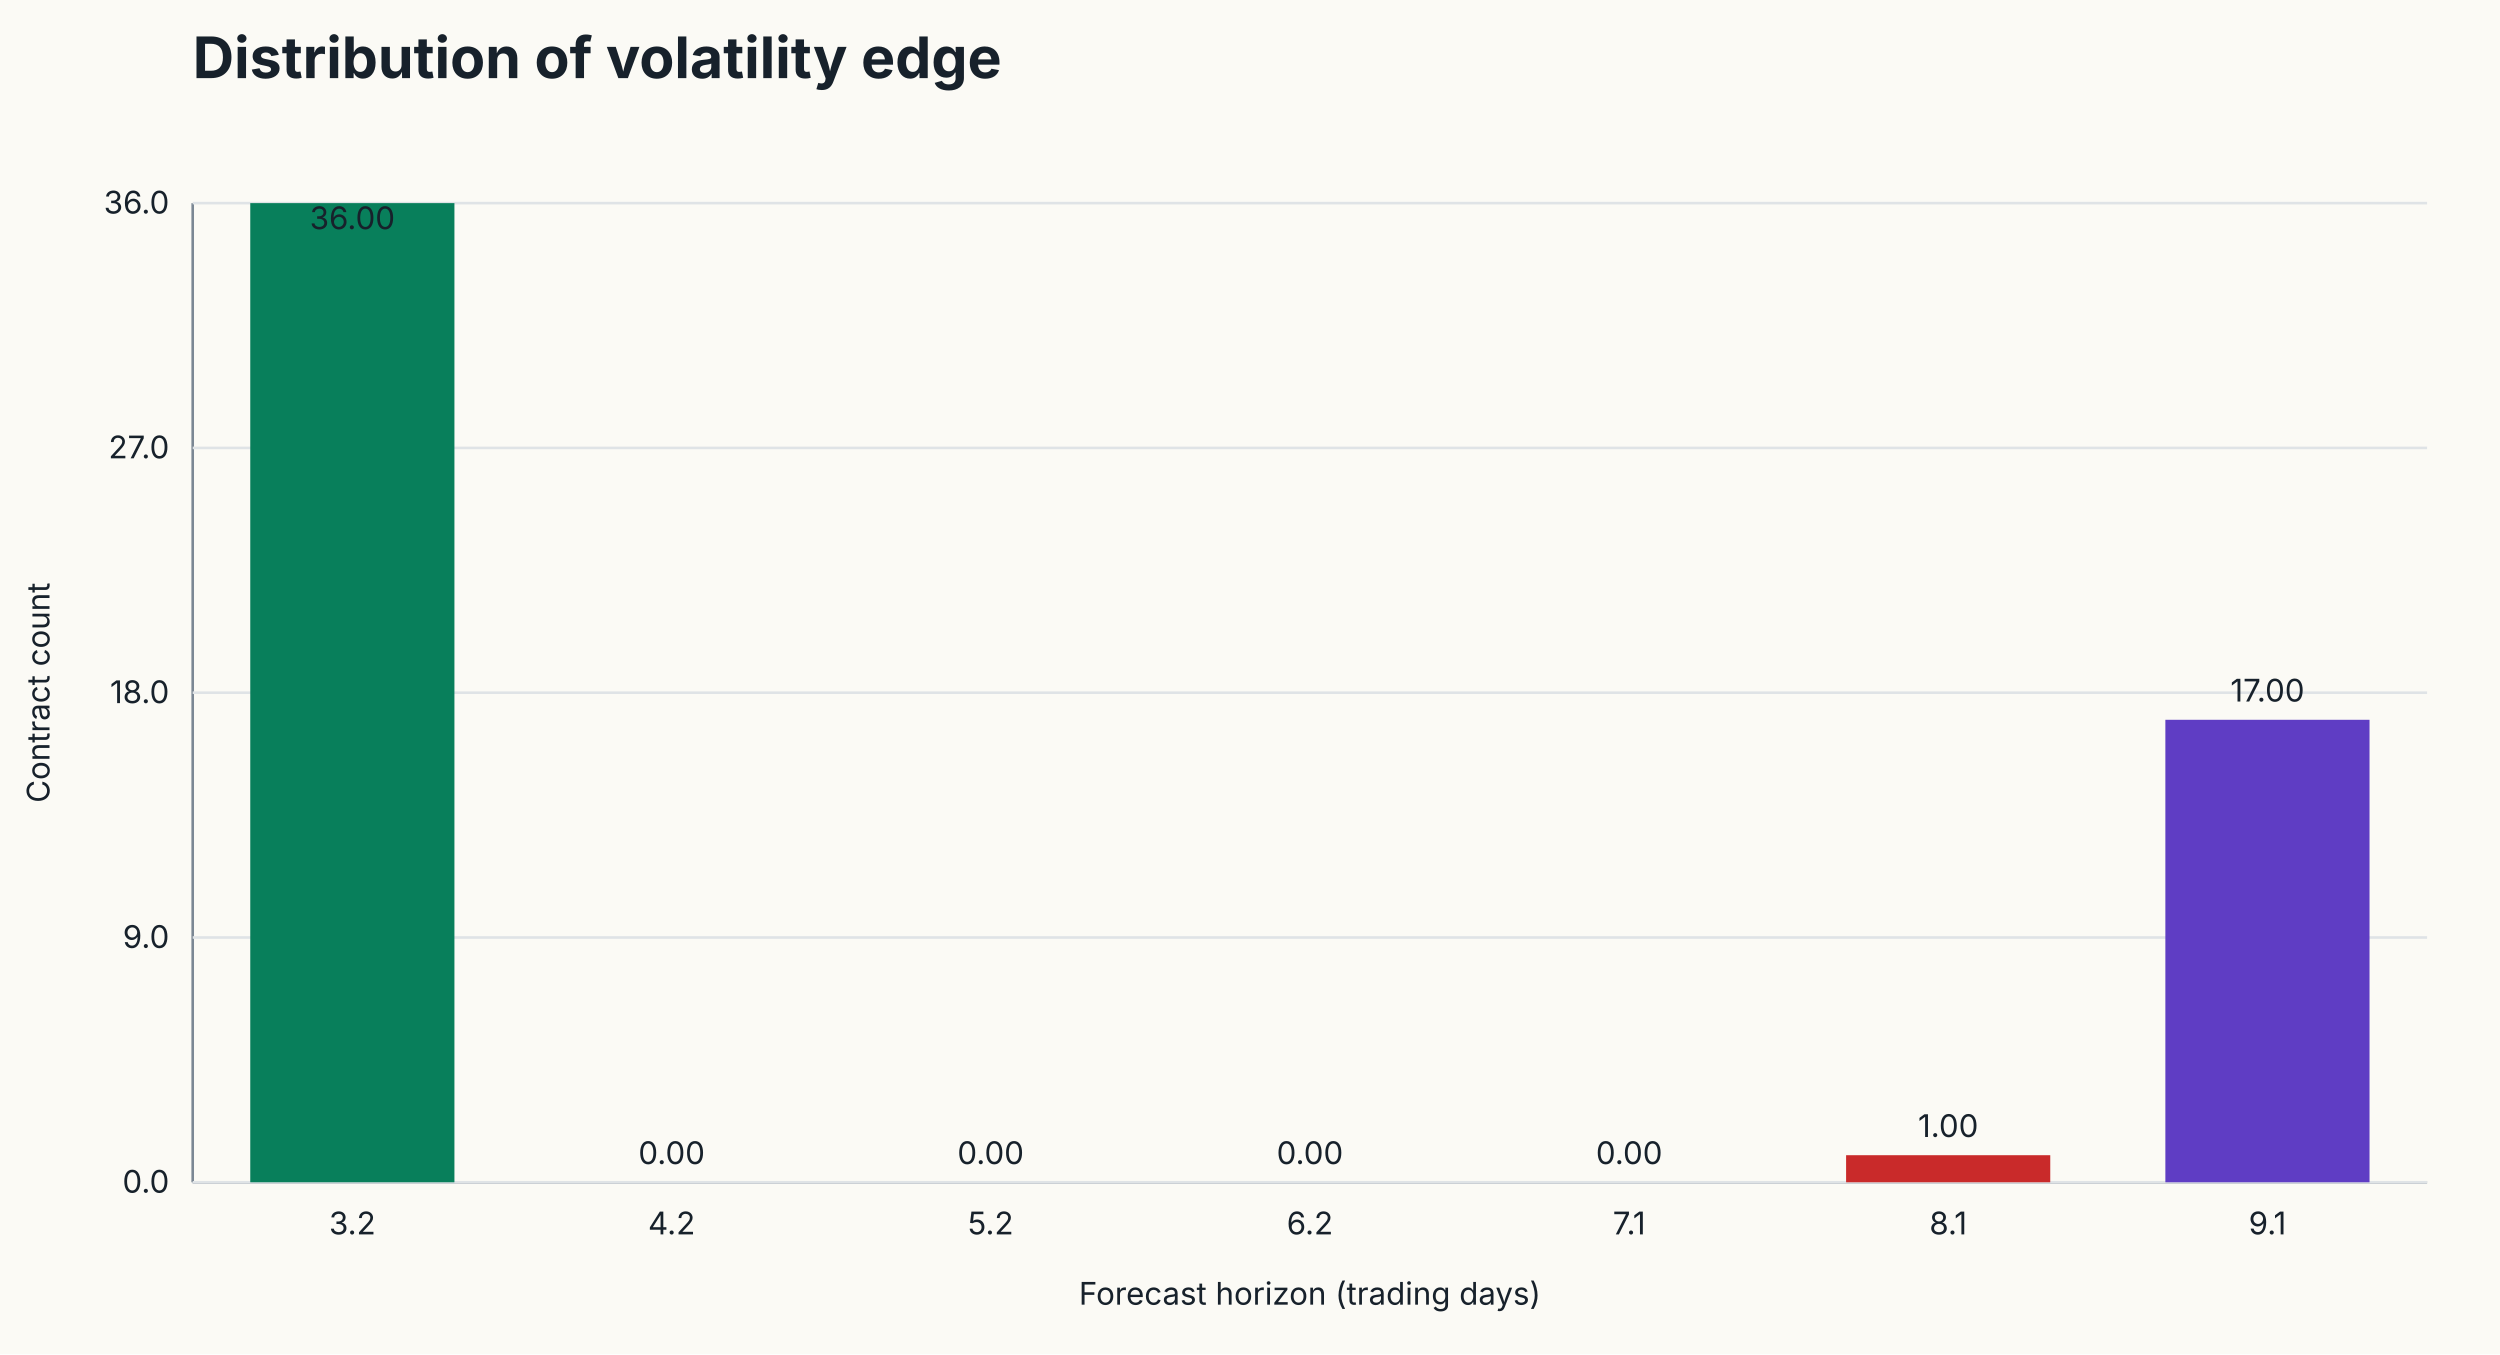
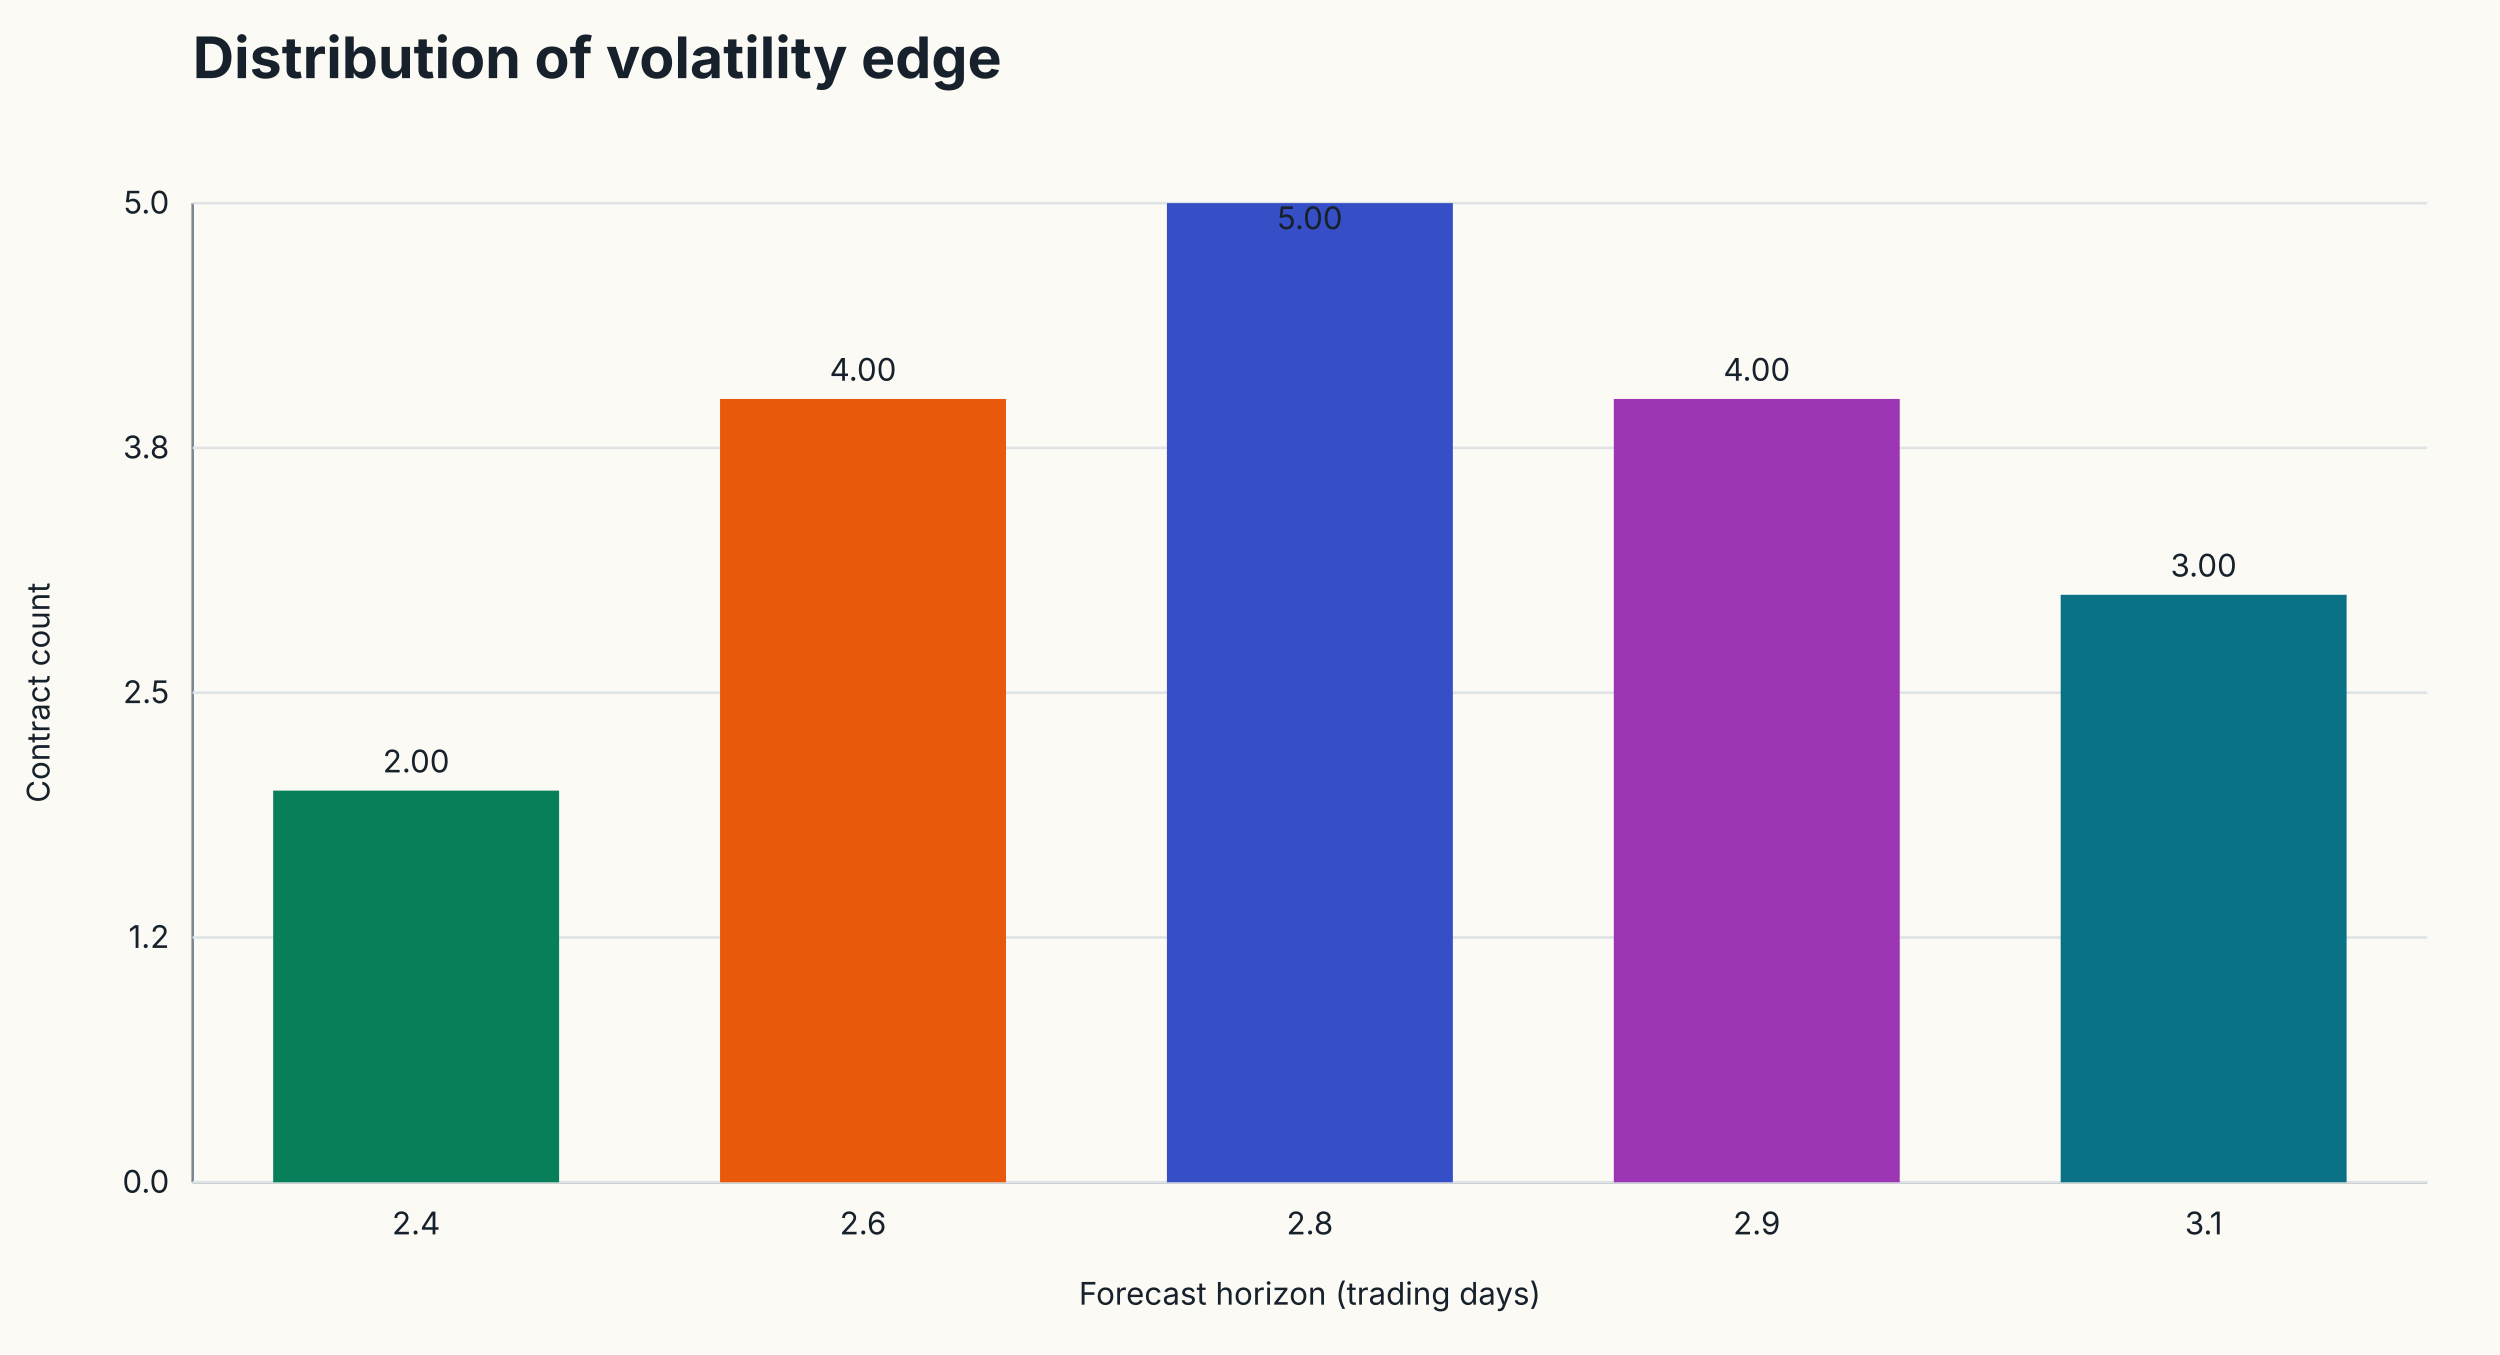
<svg xmlns="http://www.w3.org/2000/svg" width="960" height="520" viewBox="0 0 960 520">
  <rect width="100%" height="100%" fill="#fbfaf5" />
  <style>text{font-family:Inter,Segoe UI,Arial,sans-serif;fill:#17212b} .axis{stroke:#7b8794;stroke-width:1} .grid{stroke:#dfe3e6;stroke-width:1} .label{font-size:12px} .legend{font-size:13px;font-weight:600}</style>
  <text x="74" y="30" font-size="22" font-weight="700">Distribution of volatility edge</text>
  <text x="74" y="49" font-size="12" fill="#66717c" />
  <line class="axis" x1="74" y1="454" x2="932" y2="454" />
  <line class="axis" x1="74" y1="78" x2="74" y2="454" />
  <line class="grid" x1="74" y1="454.0" x2="932" y2="454.0" />
  <text class="label" x="65" y="458.0" text-anchor="end">0.0</text>
  <line class="grid" x1="74" y1="360.0" x2="932" y2="360.0" />
-   <text class="label" x="65" y="364.0" text-anchor="end">9.0</text>
+   <text class="label" x="65" y="364.0" text-anchor="end">1.2</text>
  <line class="grid" x1="74" y1="266.0" x2="932" y2="266.0" />
-   <text class="label" x="65" y="270.0" text-anchor="end">18.0</text>
+   <text class="label" x="65" y="270.0" text-anchor="end">2.5</text>
  <line class="grid" x1="74" y1="172.0" x2="932" y2="172.0" />
-   <text class="label" x="65" y="176.0" text-anchor="end">27.0</text>
+   <text class="label" x="65" y="176.0" text-anchor="end">3.8</text>
  <line class="grid" x1="74" y1="78.0" x2="932" y2="78.0" />
-   <text class="label" x="65" y="82.0" text-anchor="end">36.0</text>
+   <text class="label" x="65" y="82.0" text-anchor="end">5.0</text>
  <text class="label" x="503.0" y="501" text-anchor="middle">Forecast horizon (trading days)</text>
  <text class="label" transform="translate(19 266.0) rotate(-90)" text-anchor="middle">Contract count</text>
-   <rect x="96.1" y="78.0" width="78.4" height="376.0" fill="#087f5b" />
-   <text class="label" x="135.3" y="474" text-anchor="middle">3.2</text>
-   <text class="label" x="135.3" y="88.0" text-anchor="middle">36.00</text>
-   <rect x="218.6" y="454.0" width="78.4" height="0.0" fill="#e8590c" />
-   <text class="label" x="257.9" y="474" text-anchor="middle">4.2</text>
-   <text class="label" x="257.9" y="447.0" text-anchor="middle">0.00</text>
-   <rect x="341.2" y="454.0" width="78.4" height="0.0" fill="#364fc7" />
-   <text class="label" x="380.4" y="474" text-anchor="middle">5.2</text>
-   <text class="label" x="380.4" y="447.0" text-anchor="middle">0.00</text>
-   <rect x="463.8" y="454.0" width="78.4" height="0.0" fill="#9c36b5" />
-   <text class="label" x="503.0" y="474" text-anchor="middle">6.2</text>
-   <text class="label" x="503.0" y="447.0" text-anchor="middle">0.00</text>
-   <rect x="586.3" y="454.0" width="78.4" height="0.0" fill="#0b7285" />
-   <text class="label" x="625.6" y="474" text-anchor="middle">7.1</text>
-   <text class="label" x="625.6" y="447.0" text-anchor="middle">0.00</text>
-   <rect x="708.9" y="443.6" width="78.4" height="10.4" fill="#c92a2a" />
-   <text class="label" x="748.1" y="474" text-anchor="middle">8.1</text>
-   <text class="label" x="748.1" y="436.6" text-anchor="middle">1.00</text>
-   <rect x="831.5" y="276.4" width="78.4" height="177.6" fill="#5f3dc4" />
-   <text class="label" x="870.7" y="474" text-anchor="middle">9.1</text>
-   <text class="label" x="870.7" y="269.4" text-anchor="middle">17.00</text>
+   <rect x="104.9" y="303.6" width="109.8" height="150.4" fill="#087f5b" />
+   <text class="label" x="159.8" y="474" text-anchor="middle">2.4</text>
+   <text class="label" x="159.8" y="296.6" text-anchor="middle">2.00</text>
+   <rect x="276.5" y="153.2" width="109.8" height="300.8" fill="#e8590c" />
+   <text class="label" x="331.4" y="474" text-anchor="middle">2.6</text>
+   <text class="label" x="331.4" y="146.2" text-anchor="middle">4.00</text>
+   <rect x="448.1" y="78.0" width="109.8" height="376.0" fill="#364fc7" />
+   <text class="label" x="503.0" y="474" text-anchor="middle">2.8</text>
+   <text class="label" x="503.0" y="88.0" text-anchor="middle">5.00</text>
+   <rect x="619.7" y="153.2" width="109.8" height="300.8" fill="#9c36b5" />
+   <text class="label" x="674.6" y="474" text-anchor="middle">2.9</text>
+   <text class="label" x="674.6" y="146.2" text-anchor="middle">4.00</text>
+   <rect x="791.3" y="228.4" width="109.8" height="225.6" fill="#0b7285" />
+   <text class="label" x="846.2" y="474" text-anchor="middle">3.1</text>
+   <text class="label" x="846.2" y="221.4" text-anchor="middle">3.00</text>
</svg>
